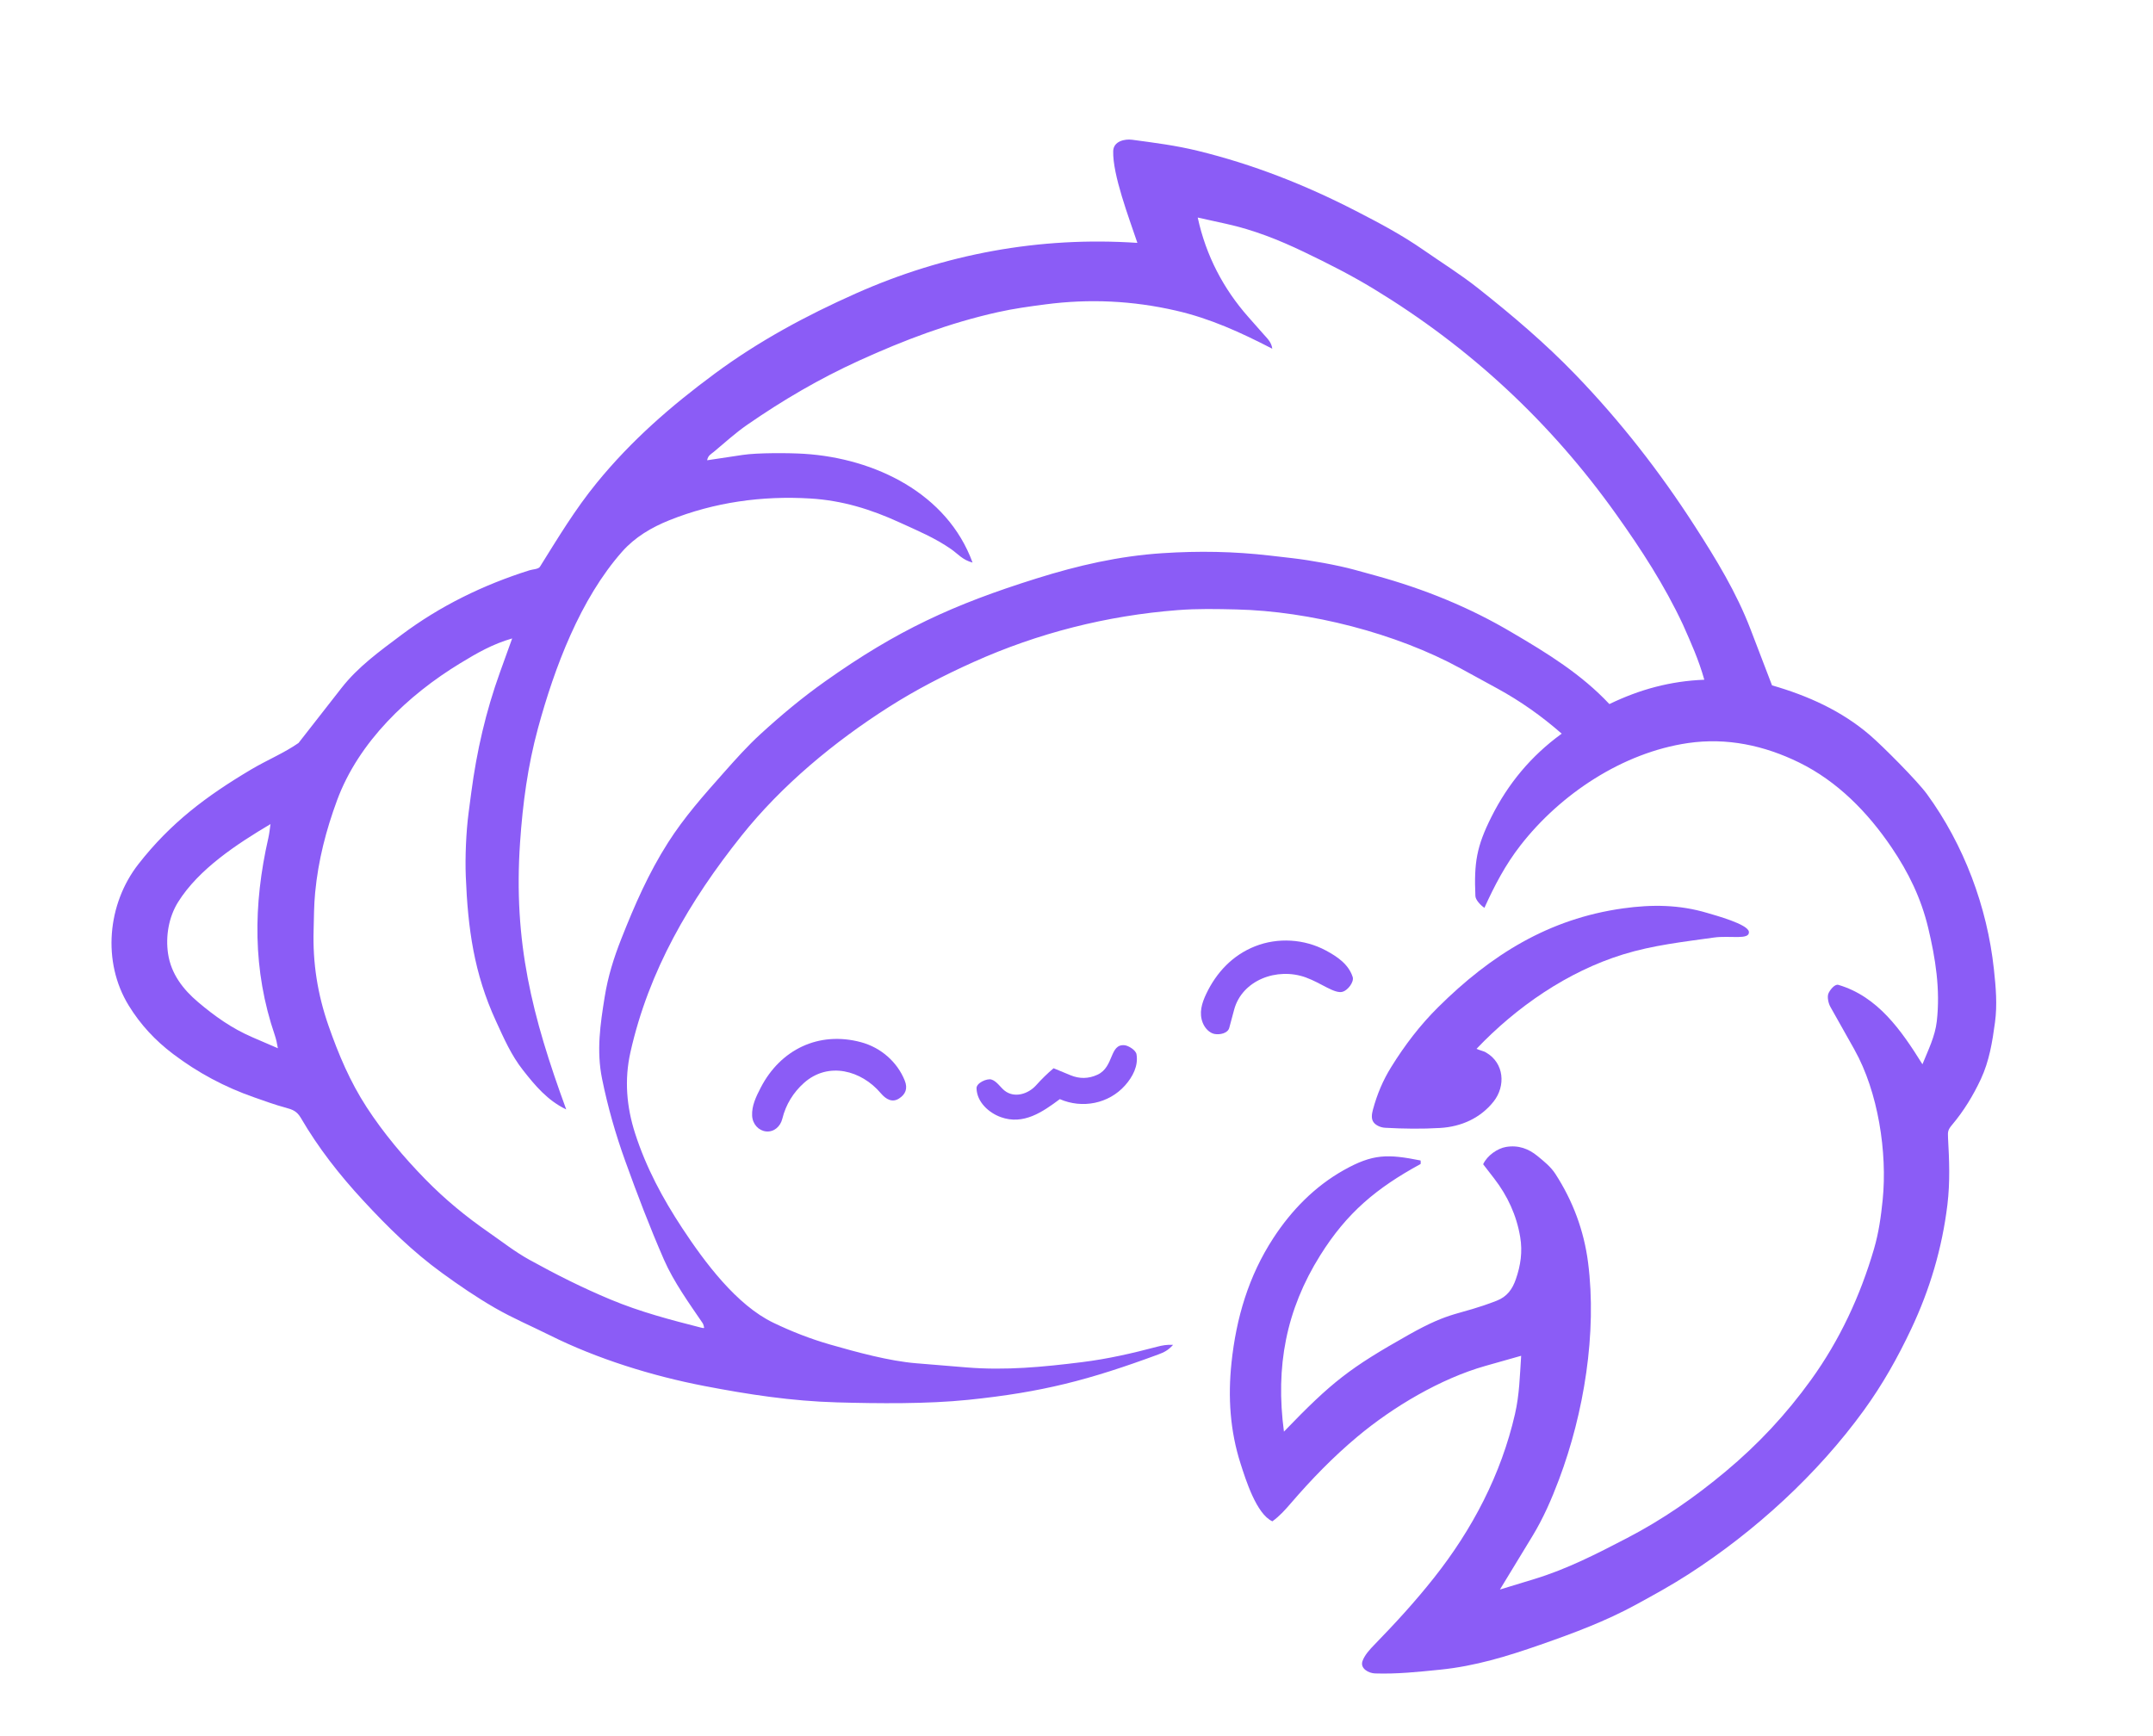
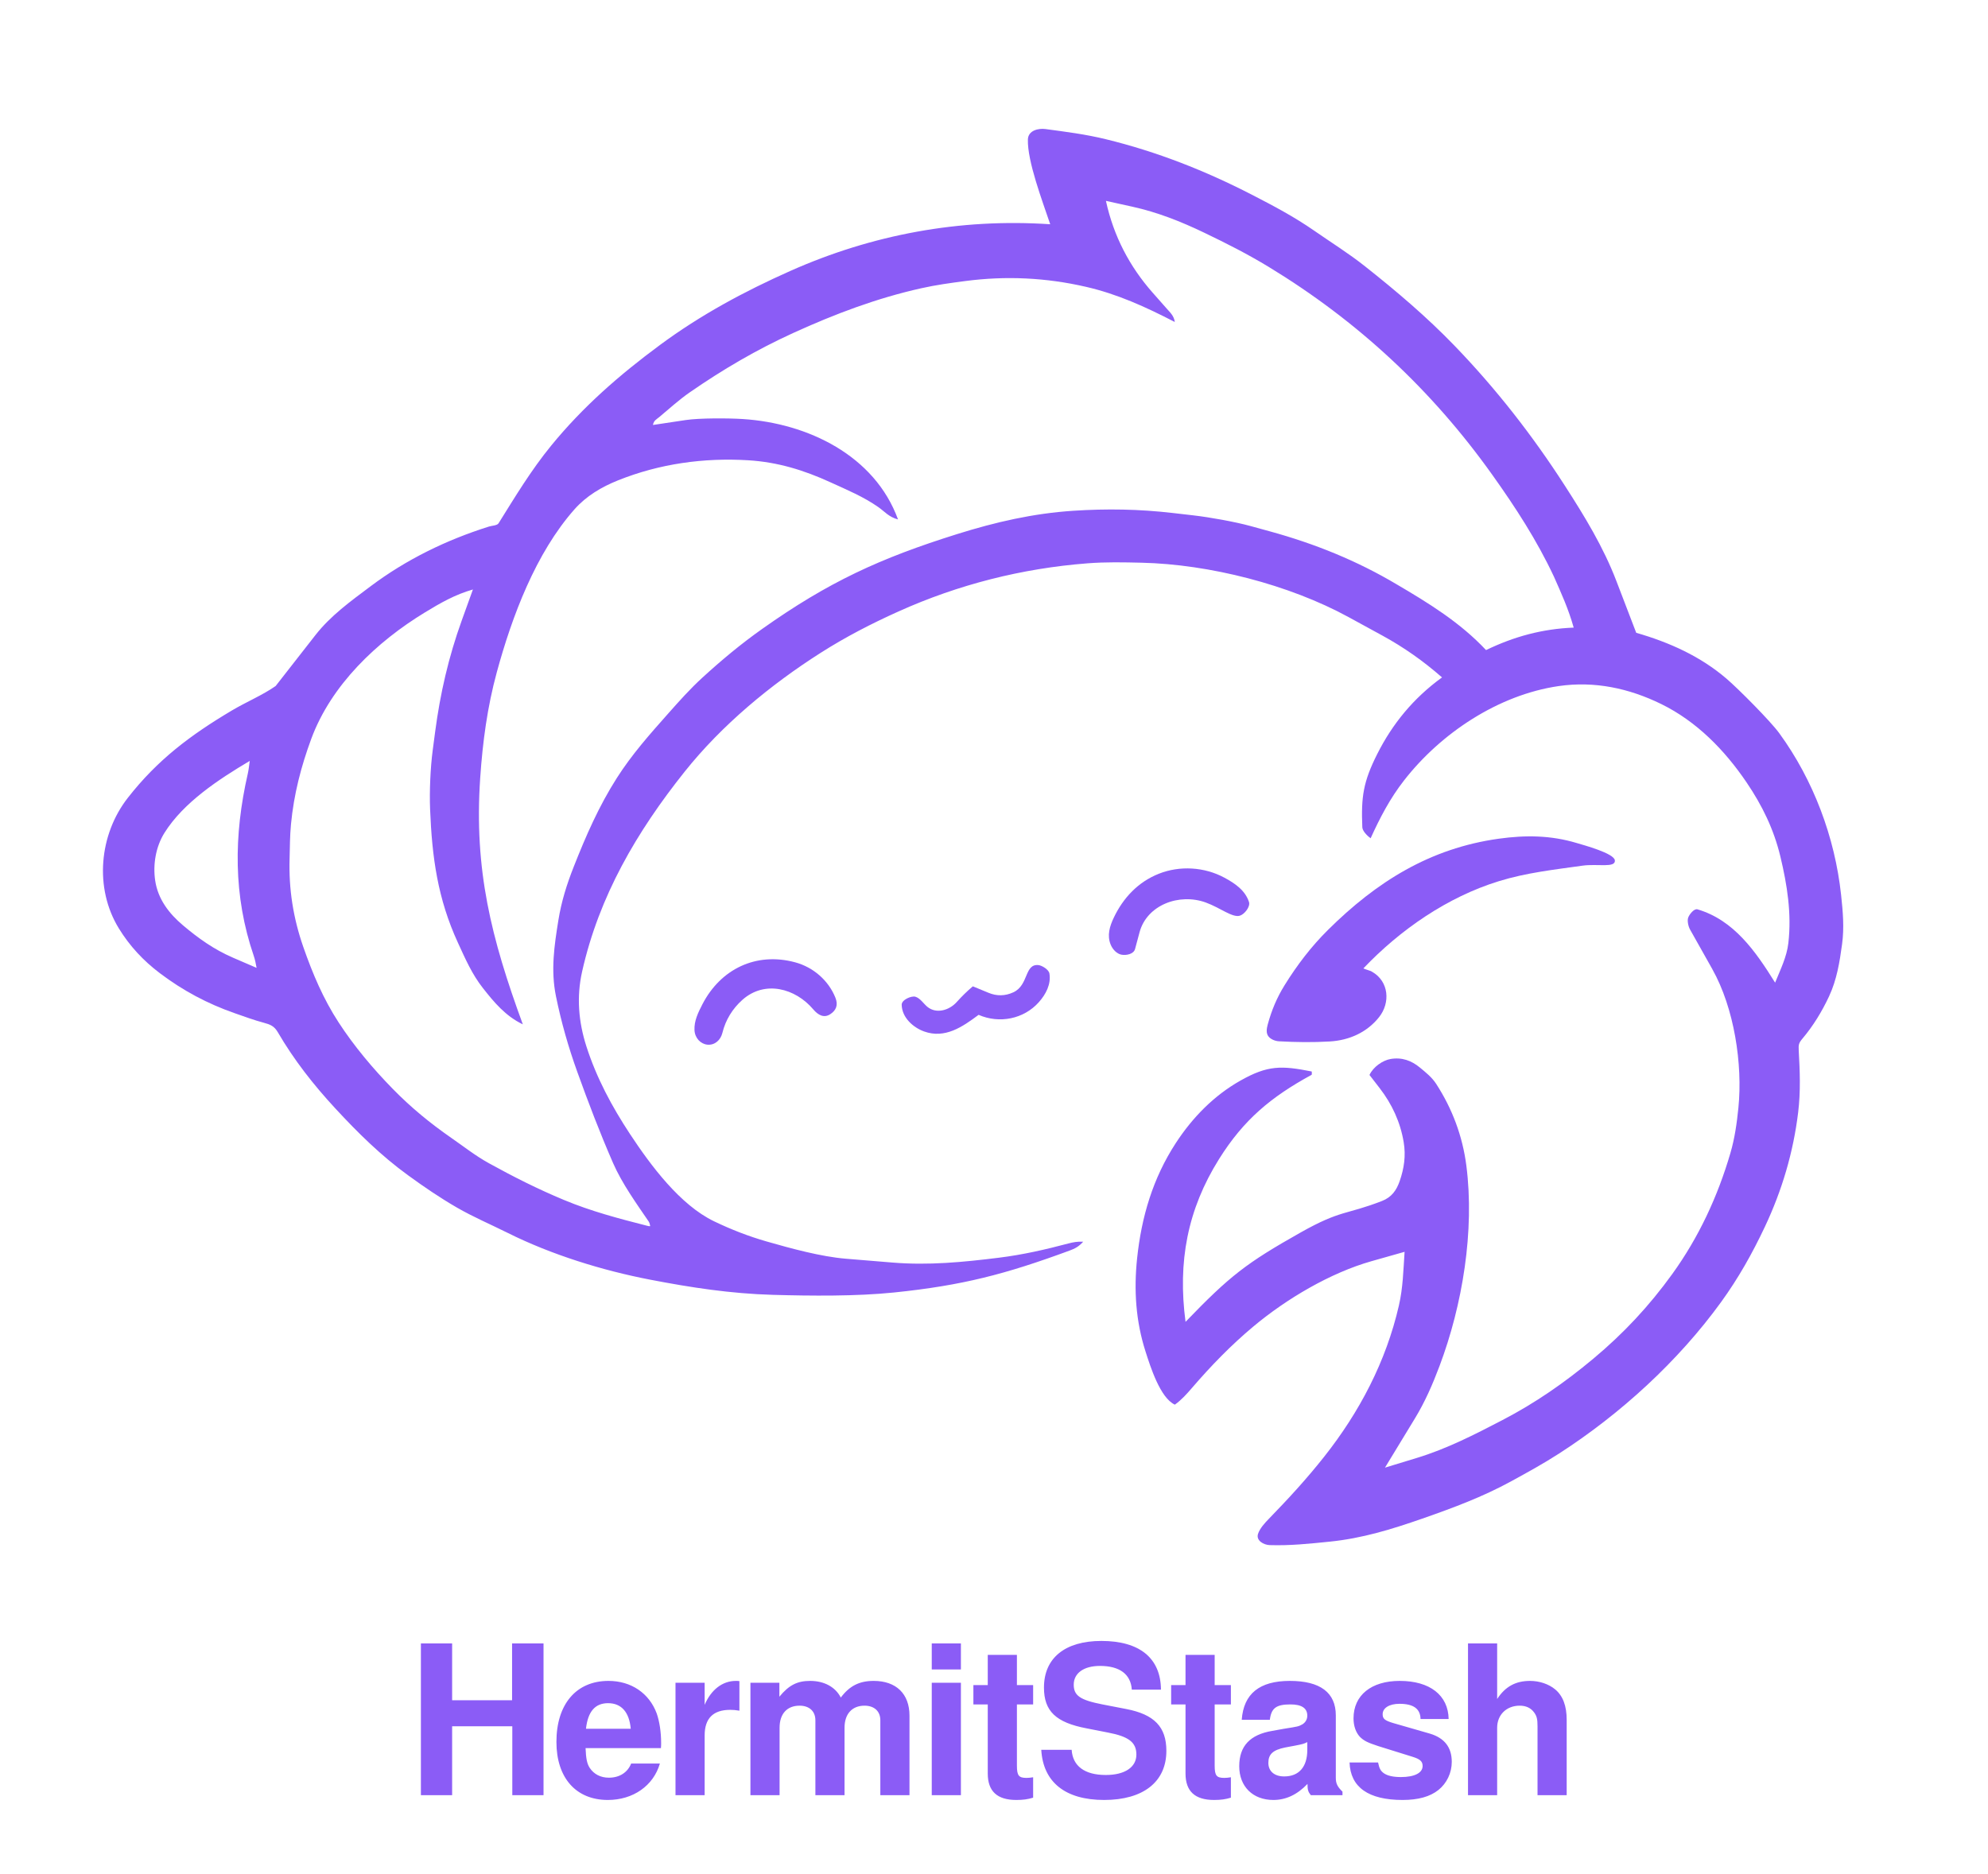
- <svg xmlns="http://www.w3.org/2000/svg" id="Layer_1" version="1.1" viewBox="0 0 1528 1232">
+ <svg xmlns="http://www.w3.org/2000/svg" id="Layer_1" version="1.1" viewBox="0 0 1528 1440">
  <style>path{fill:#8B5CF6}</style>
  <path d="M1316.16,745.08l-17.13-30.45c-1.44-2.56-2.3-6.87-1.48-9.21s4.48-7.15,7.14-6.39c27.99,8.26,44.64,32.21,59.68,56.37,4.12-10.17,8.96-19.77,10.18-30.45,2.59-22.59-.89-44.65-6.13-66.49-5.04-21-13.97-39.27-25.98-56.99-16.87-24.88-38.35-46.9-65.65-60.28-24.62-12.06-51.21-17.81-78.81-13.78-46.43,6.79-90.57,36.23-118.84,72.56-10.84,13.93-18.38,28.45-25.66,44.42-2.89-2.06-6.27-5.68-6.39-8.43-.99-23.5.75-35.01,11.44-56.27,11.75-23.37,27.93-43.06,49.83-58.95-14.48-12.67-29.4-23.16-45.77-32.11l-26-14.21c-45.83-25.04-107.08-40.65-159.2-41.85-13.96-.32-27.22-.63-41.62.48-50.19,3.88-99.09,16.27-144.99,36.91-21.08,9.48-40.68,19.59-60.07,31.93-38.6,24.58-75.89,55.47-104.47,91.31-36.78,46.12-65.8,95.66-78.82,153.67-4.4,19.6-2.73,38.79,3.31,57.57,7.82,24.31,19.54,46.13,33.52,67.36,15.81,23.99,38.43,54.51,64.67,67.09,13.14,6.3,26.29,11.45,40.4,15.49,18.75,5.37,41.76,11.66,60.8,13.23l35.82,2.95c27.77,2.29,54.35-.3,81.98-3.74,18.32-2.28,35.54-6.24,53.16-10.9,3.75-.99,7-1.6,11.47-1.39-3.36,3.81-6.45,5.35-10.39,6.8-49.33,18.19-82.38,26.84-135.05,32.25-29.01,2.98-63.69,2.64-93.18,1.8-32.15-.91-62.77-5.59-94.23-11.66-36.85-7.11-75.93-19.23-109.41-35.93-13.28-6.63-26.44-12.17-39.31-19.62s-25.09-15.78-37.4-24.74c-20.73-15.07-38.41-32.49-55.8-51.3-16.91-18.3-31.74-37.2-44.26-58.65-2.78-4.76-5.86-5.95-10.75-7.26-7.62-2.04-14.88-4.73-22.43-7.36-20.89-7.29-39.79-17.38-57.42-30.7-12.78-9.66-23.25-20.91-31.58-34.48-18.98-30.92-15.17-72.1,6.89-100.34,22.84-29.25,48.14-48.25,80.02-67.19,11.16-6.63,23.41-11.66,33.62-18.8l30.45-38.98c11.85-15.17,27.04-26.07,42.53-37.69,27.51-20.63,58.21-35.59,91.02-45.92,2.15-.68,6.22-.72,7.33-2.49,12.89-20.65,24.97-40.76,40.37-59.62,24.54-30.05,52.48-54.39,83.72-77.48,31.24-23.09,64.71-41.11,100.03-56.84,62.93-28.02,130.41-40.6,199.89-35.94-6.02-17.88-17.66-48.46-17.16-65.19.21-6.94,8.08-8.72,13.47-8,15.95,2.15,30.72,3.98,46.48,7.83,39.21,9.57,76.15,24.11,111.95,42.52,16.99,8.74,32.77,17.08,48.38,27.93,13.19,9.18,26.19,17.22,38.87,27.27,24.25,19.21,47.32,38.77,68.92,61.16,31.84,33.01,59.8,68.86,84.6,107.37,15.29,23.73,29.61,47.15,39.65,73.36l15.25,39.81c25.41,7.32,49.31,18.03,69.45,35.32,9.09,7.8,33.63,32.45,40.48,41.84,26.25,36,42.74,79.92,47.53,124.26,1.41,13.02,2.48,25.24.77,37.88-1.88,13.91-4.07,27.41-10.01,40.15-5.44,11.67-12.2,22.72-20.37,32.41-2.89,3.43-3.2,4.73-2.95,9.18.89,15.82,1.53,31.44-.43,47.6-3.74,30.84-12.47,60.19-25.65,88.11-9.67,20.49-20.32,39.4-33.52,57.64-33.05,45.64-77.42,86.12-124.54,116.5-12.24,7.89-24.17,14.42-36.89,21.38-21.89,11.98-44.68,20.45-68.27,28.68-23.56,8.21-46.21,15.19-71.17,17.71-15.69,1.58-30.47,3.16-46.17,2.66-4.46-.14-10.7-3.44-8.93-8.69,1.44-4.25,5.2-8.33,8.43-11.65,15.01-15.44,28.95-30.62,42.4-47.62,27.19-34.36,47.56-73.25,57.41-116.13,3.18-13.85,3.42-26.99,4.39-41.37l-25.4,7.19c-31.71,8.98-65.43,28.99-90.72,50.13-17.3,14.46-32.59,30.24-47.29,47.3-4.06,4.71-7.93,9.1-13.16,12.87-11.34-5.16-18.93-29.63-22.49-40.69-7.57-23.49-9.1-47.4-6.52-71.88,3.36-31.8,12.11-61.48,29.7-88.47,12.83-19.69,29.37-36.63,49.9-48.18,20.79-11.7,31.25-11.54,54.61-6.89.11.92.12,2.08,0,2.5-31.43,17.13-52.34,34.63-71.23,64.8-24.32,38.83-31.86,79.08-25.76,125.15,34.12-35.4,46.65-45.12,88.41-68.67,31.21-17.6,34.72-13.43,62.55-24.23,7.47-2.9,11.19-8.25,13.64-15.32,3.4-9.82,4.82-19.4,3.07-29.91-2.57-15.41-8.98-29.27-18.47-41.54l-7.82-10.11c2.92-6.31,10.27-11.26,16.17-12.27,8.85-1.51,16.16,1.28,22.5,6.51,4.56,3.76,9.3,7.51,12.62,12.64,12.35,19.09,20.23,40.07,23.16,62.77,6.46,50.05-2.95,107.16-20.62,154.1-5.33,14.16-11.11,27.46-18.93,40.31l-22.99,37.8,24.59-7.5c23.06-7.03,44.24-17.9,65.63-29.03,25.46-13.24,47.89-28.85,69.86-47.18,23.17-19.33,43-40.55,60.76-65.17,20.31-28.16,34.89-59.51,44.66-92.94,3.34-11.44,4.95-22.97,6.14-34.79,3.39-33.57-3.24-76.7-20.02-106.54h.03ZM223.67,633.46c-.9,9.35-.83,17.73-1.09,26.56-.71,23.54,2.82,45.79,10.57,68.02,7.1,20.36,15.3,39.76,27.09,57.88,11.79,18.12,26.19,35.34,41.66,51.15,14.03,14.34,28.79,26.44,45.12,37.77,9.62,6.67,18.36,13.61,28.66,19.31,18.96,10.49,37.72,19.92,57.71,28.26,20.95,8.74,42.14,14.3,64.01,19.88.7.18,2.39.61,2.32.1s-.44-2.37-1.05-3.26c-9.2-13.51-20.62-29.35-27.5-45.15-10.2-23.43-18.81-45.99-27.43-69.92-6.9-19.15-12.36-38.27-16.44-58.31s-1.25-38.89,1.86-58.24c2.33-14.5,6.45-27.63,11.83-41.26,9.38-23.77,19.31-46.53,33.1-68.16,11.54-18.11,25.26-33.55,39.41-49.49,8.66-9.75,16.82-18.96,26.42-27.73,14.79-13.52,29.45-25.75,45.8-37.33,50.94-36.1,90.5-54.35,149.99-72.99,29.48-9.23,58.38-15.89,89.27-17.91,25.85-1.69,50.63-1.27,76.24,1.69l16.13,1.86c12.49,1.44,31.88,4.91,43.89,8.21l14.95,4.11c34.31,9.43,66.73,22.49,97.31,40.69,24.4,14.32,48.76,29.26,68.69,50.54,21.51-10.4,43.2-16.32,67.37-17.28-4.07-14.46-9.49-26.29-15.16-39.11-13.11-28-29.5-53.21-47.44-78.39-46.51-65.27-103.52-118.27-171.92-159.85-16.28-9.89-32.44-18.06-49.66-26.32-17.86-8.57-35.73-15.64-55.13-19.92l-20.22-4.46c5.9,27.17,18.25,50.59,35.93,70.6l10.79,12.22c2.6,2.95,5.63,5.62,6.2,10.29-22.59-11.67-44.01-21.44-68.22-27.02-30.78-7.1-61.59-8.55-92.84-4.45-11.58,1.52-22.27,2.96-33.68,5.51-34.34,7.65-66.46,19.79-98.49,34.39-28.11,12.81-54.04,28.01-79.3,45.48-8.6,5.94-15.86,12.65-23.82,19.28-2.05,1.71-4.04,2.43-4.75,5.98l25.22-3.79c10.49-1.58,32.73-1.48,43.79-.78,50.09,3.21,101.48,28.08,119.37,77.19-7.07-1.85-10.39-6.16-15.07-9.44-11.55-8.09-24-13.23-36.78-19.08-20.4-9.34-40.57-15.58-63.23-16.96-34.21-2.09-68.19,2.64-100.05,15.4-12.82,5.14-24.48,12.05-33.57,22.33-29.73,33.61-47.95,82.11-59.69,125.23-7.28,26.74-10.85,53.4-12.75,81.24-4.81,70.6,8.47,123.15,32.76,189.42-13.43-6.45-22.14-17.05-30.61-27.79s-13.58-22.58-19.27-34.95c-15.57-33.87-19.92-65.53-21.4-102.72-.54-13.62.23-31.64,1.99-45.04l1.89-14.35c3.89-29.54,10.34-57.56,20.42-85.54l8.62-23.91c-13.83,3.95-25.02,10.4-36.9,17.64-37,22.52-72.06,55.73-87.38,97.26-7.76,21.05-13.34,42.43-15.54,65.42h0ZM179.03,736.18l18.18,7.84c-.61-3.41-1.16-6.25-2.15-9.15-15.84-46.31-15.46-92.5-4.61-140.12.71-3.11,1.03-6.35,1.51-9.82-23.59,14.01-50.91,31.85-65.58,55.36-6.65,10.65-8.94,24.24-7.11,36.59,2.13,14.4,10.73,25.46,21.37,34.44,11.79,9.95,23.77,18.54,38.39,24.85h0Z" />
  <path d="M1054.51,746.97c13.17,7.5,14.2,23.94,5.47,34.93-9.24,11.63-22.77,17.8-37.82,18.7-13.11.78-25.89.6-39.17-.13-3.06-.17-6.45-1.62-8.13-3.87-1.79-2.4-1.37-5.71-.47-9.02,2.96-10.89,6.98-20.58,12.98-30.25,9.58-15.44,20.4-29.68,33.37-42.52,37.32-36.96,78.27-62.69,131.2-70.07,20.56-2.86,39.96-2.66,59.75,3.26,5.61,1.68,28.95,7.95,29.52,13.39.63,6.04-13.49,2.46-24.83,4.06-21.91,3.09-43.19,5.42-64.34,11.94-39.55,12.18-75.82,37.29-104.16,67.06,2.19.99,4.89,1.53,6.63,2.51h0Z" />
  <path d="M625.09,775.94c-13.68-16.19-37.26-22.71-54.54-7.27-7.53,6.72-12.86,15.35-15.32,25.37-1.38,5.6-5.99,9.61-11.57,9.02-5.24-.55-9.59-5.12-9.87-11.21-.33-7.05,2.79-13.45,6.11-19.87,13.95-26.98,41.08-40.3,71.12-32.26,14.19,3.8,25.8,14.06,31.08,27.22,2.3,5.74.53,9.8-4.01,12.74-4.78,3.09-9.22.73-13-3.74h0Z" />
  <path d="M926.85,693.8c-20.66-7.5-45.38,2-50.97,22.84l-3.46,12.88c-1.07,4-6.84,5.08-10.55,4.35-3.51-.69-6.7-4.01-8.23-7.79-2.86-7.1-.71-14.05,2.45-20.7,7.24-15.21,18.72-27.43,34.69-33.74s34.84-5.28,50.28,3.04c7.98,4.3,15.95,9.61,18.93,18.71,1.19,3.63-3.52,9.51-7.07,10.54-5.72,1.67-15.16-6.16-26.07-10.12h0Z" />
  <path d="M693.04,772.46c-.1-3.93,7.51-7.1,10.48-6.26,3.77,1.08,6.45,5.51,9.33,7.83,6.96,5.62,16.85,2.55,22.46-3.7,3.94-4.39,7.99-8.38,12.43-12.11l12.06,4.98c6.23,2.57,12.62,2.61,19.13-.41,11.86-5.51,8.36-22.05,19.27-20.89,2.71.29,7.87,3.44,8.38,6.38,1.43,8.24-2.7,16.04-8.11,22.12-11.58,13.01-30.35,16.7-46.31,9.74-12.31,9.19-25.83,18.57-41.89,12.77-8.38-3.02-16.97-10.6-17.22-20.46h-.01Z" />
+   <text x="764" y="1380" text-anchor="middle" font-family="-apple-system,BlinkMacSystemFont,'Segoe UI',Helvetica,Arial,sans-serif" font-size="160" font-weight="700" fill="#8B5CF6" letter-spacing="-4">HermitStash</text>
</svg>
